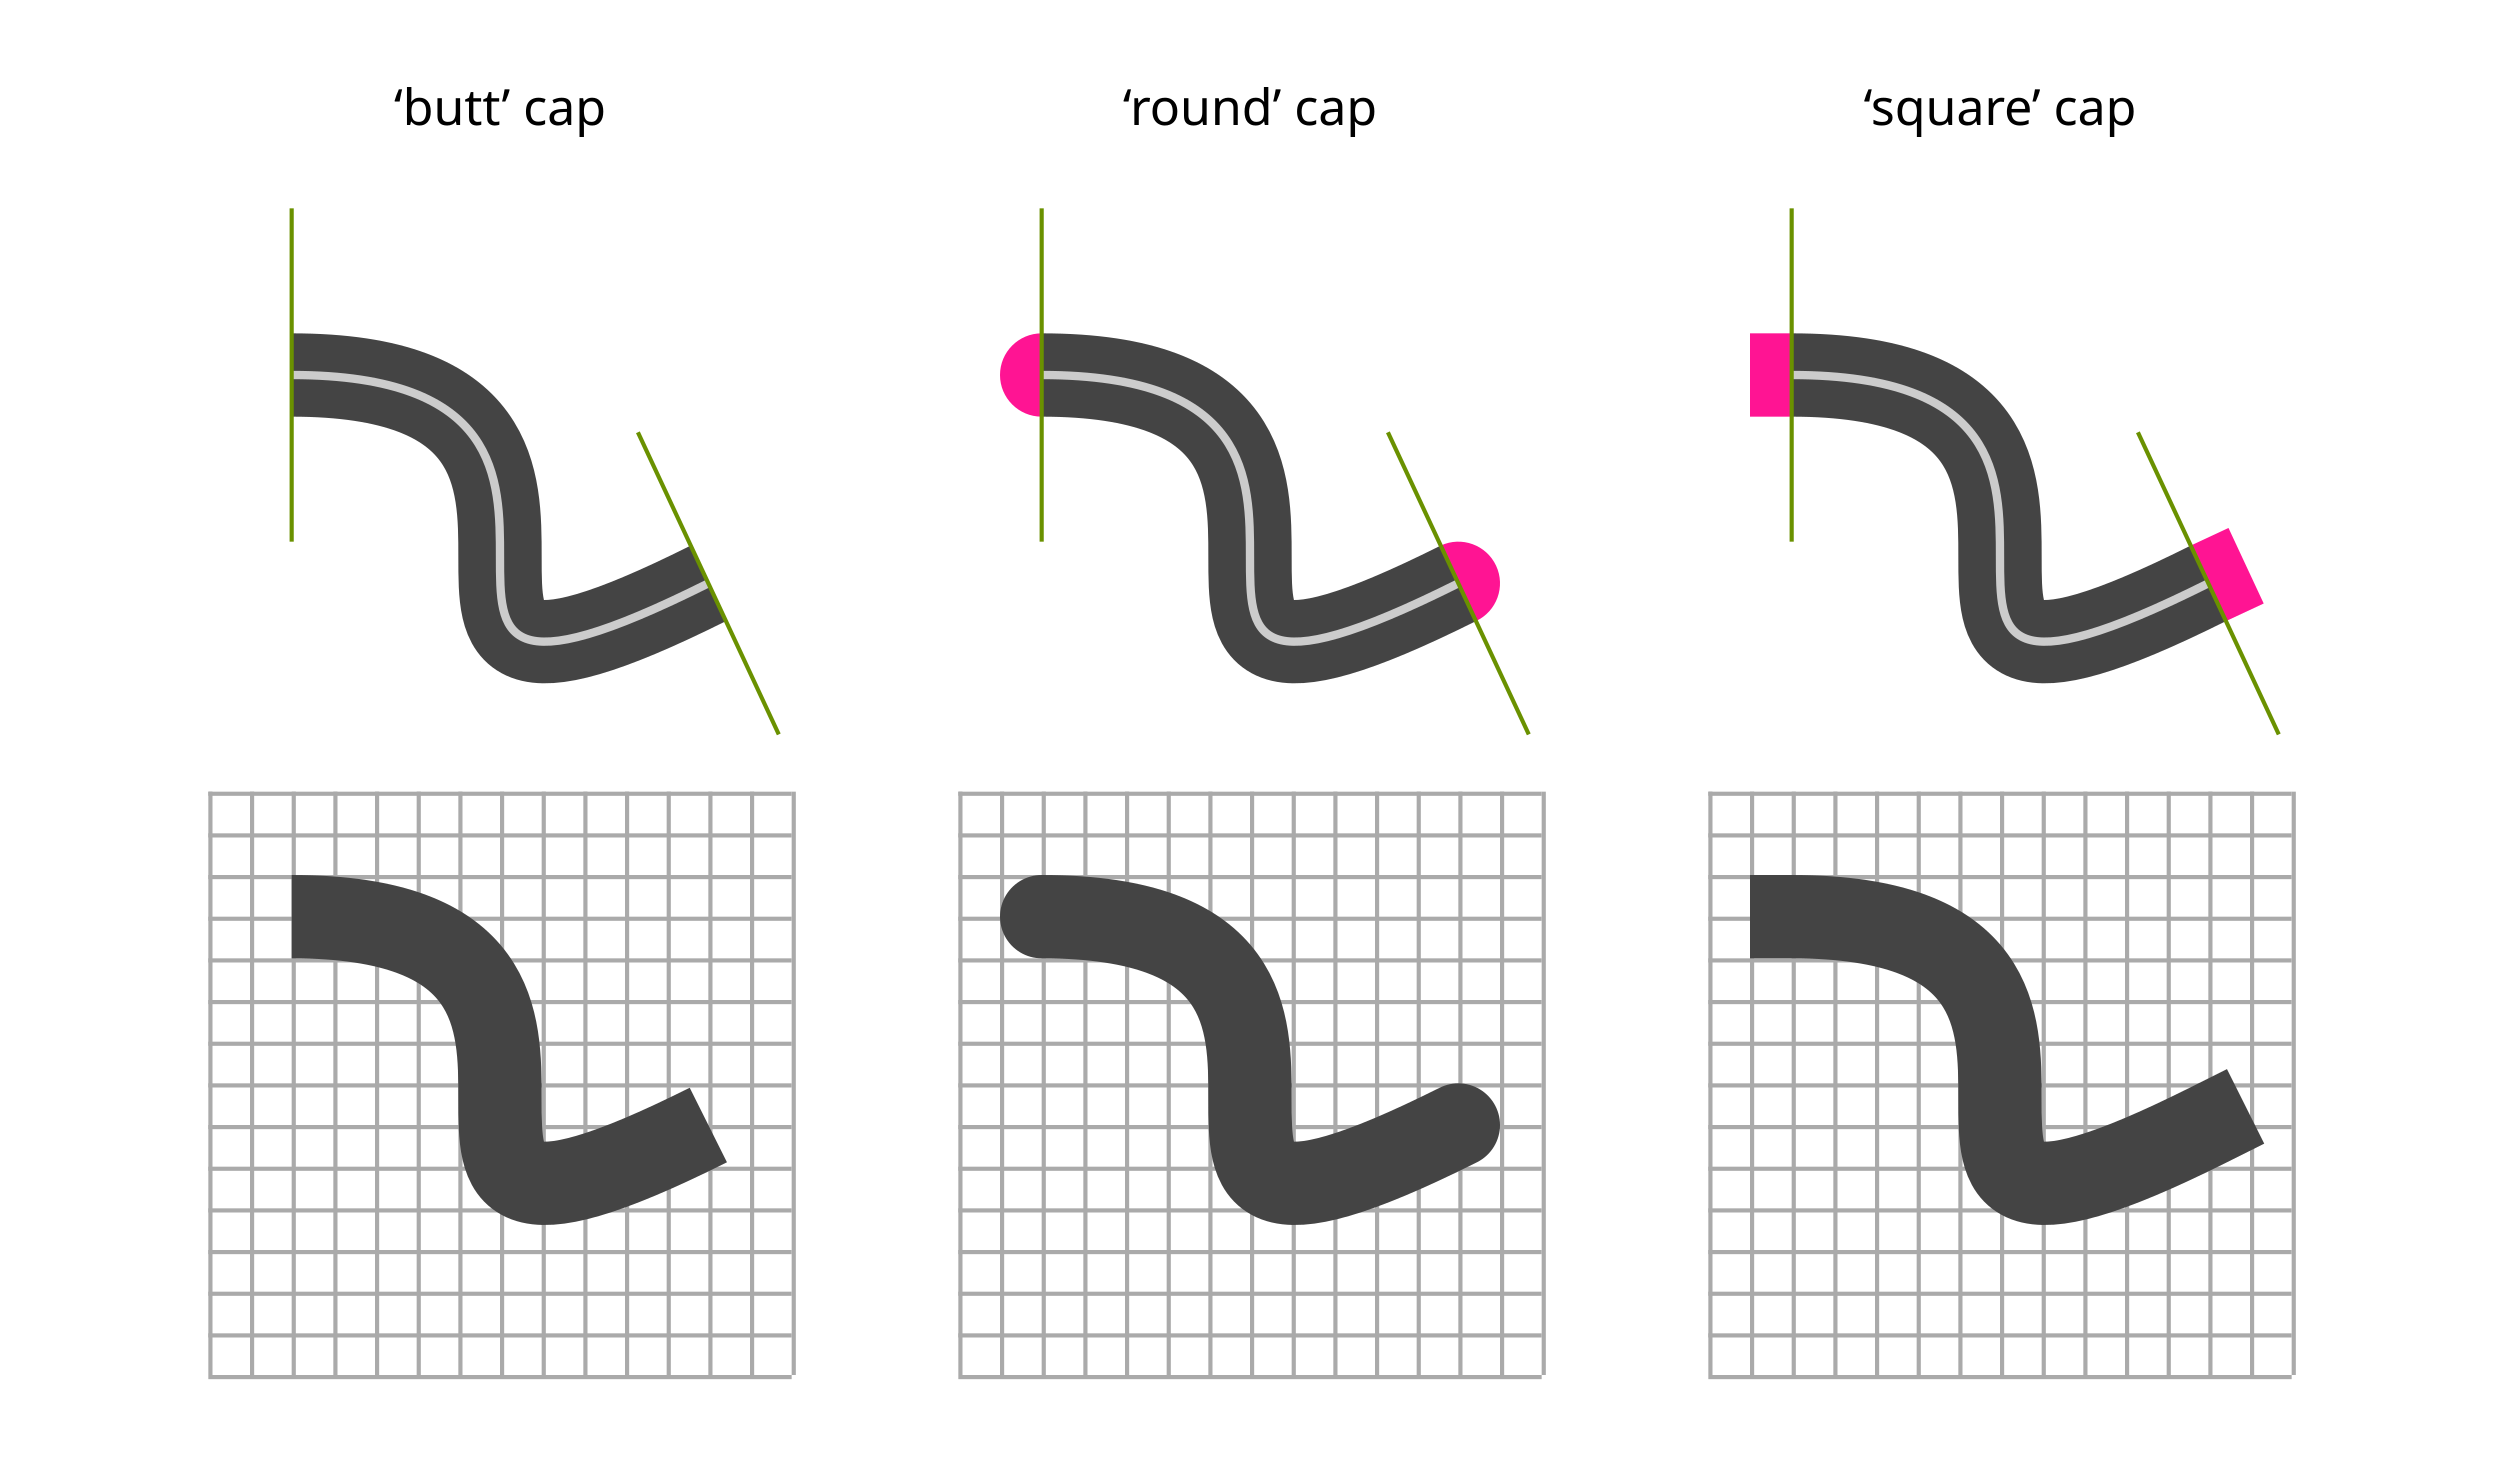
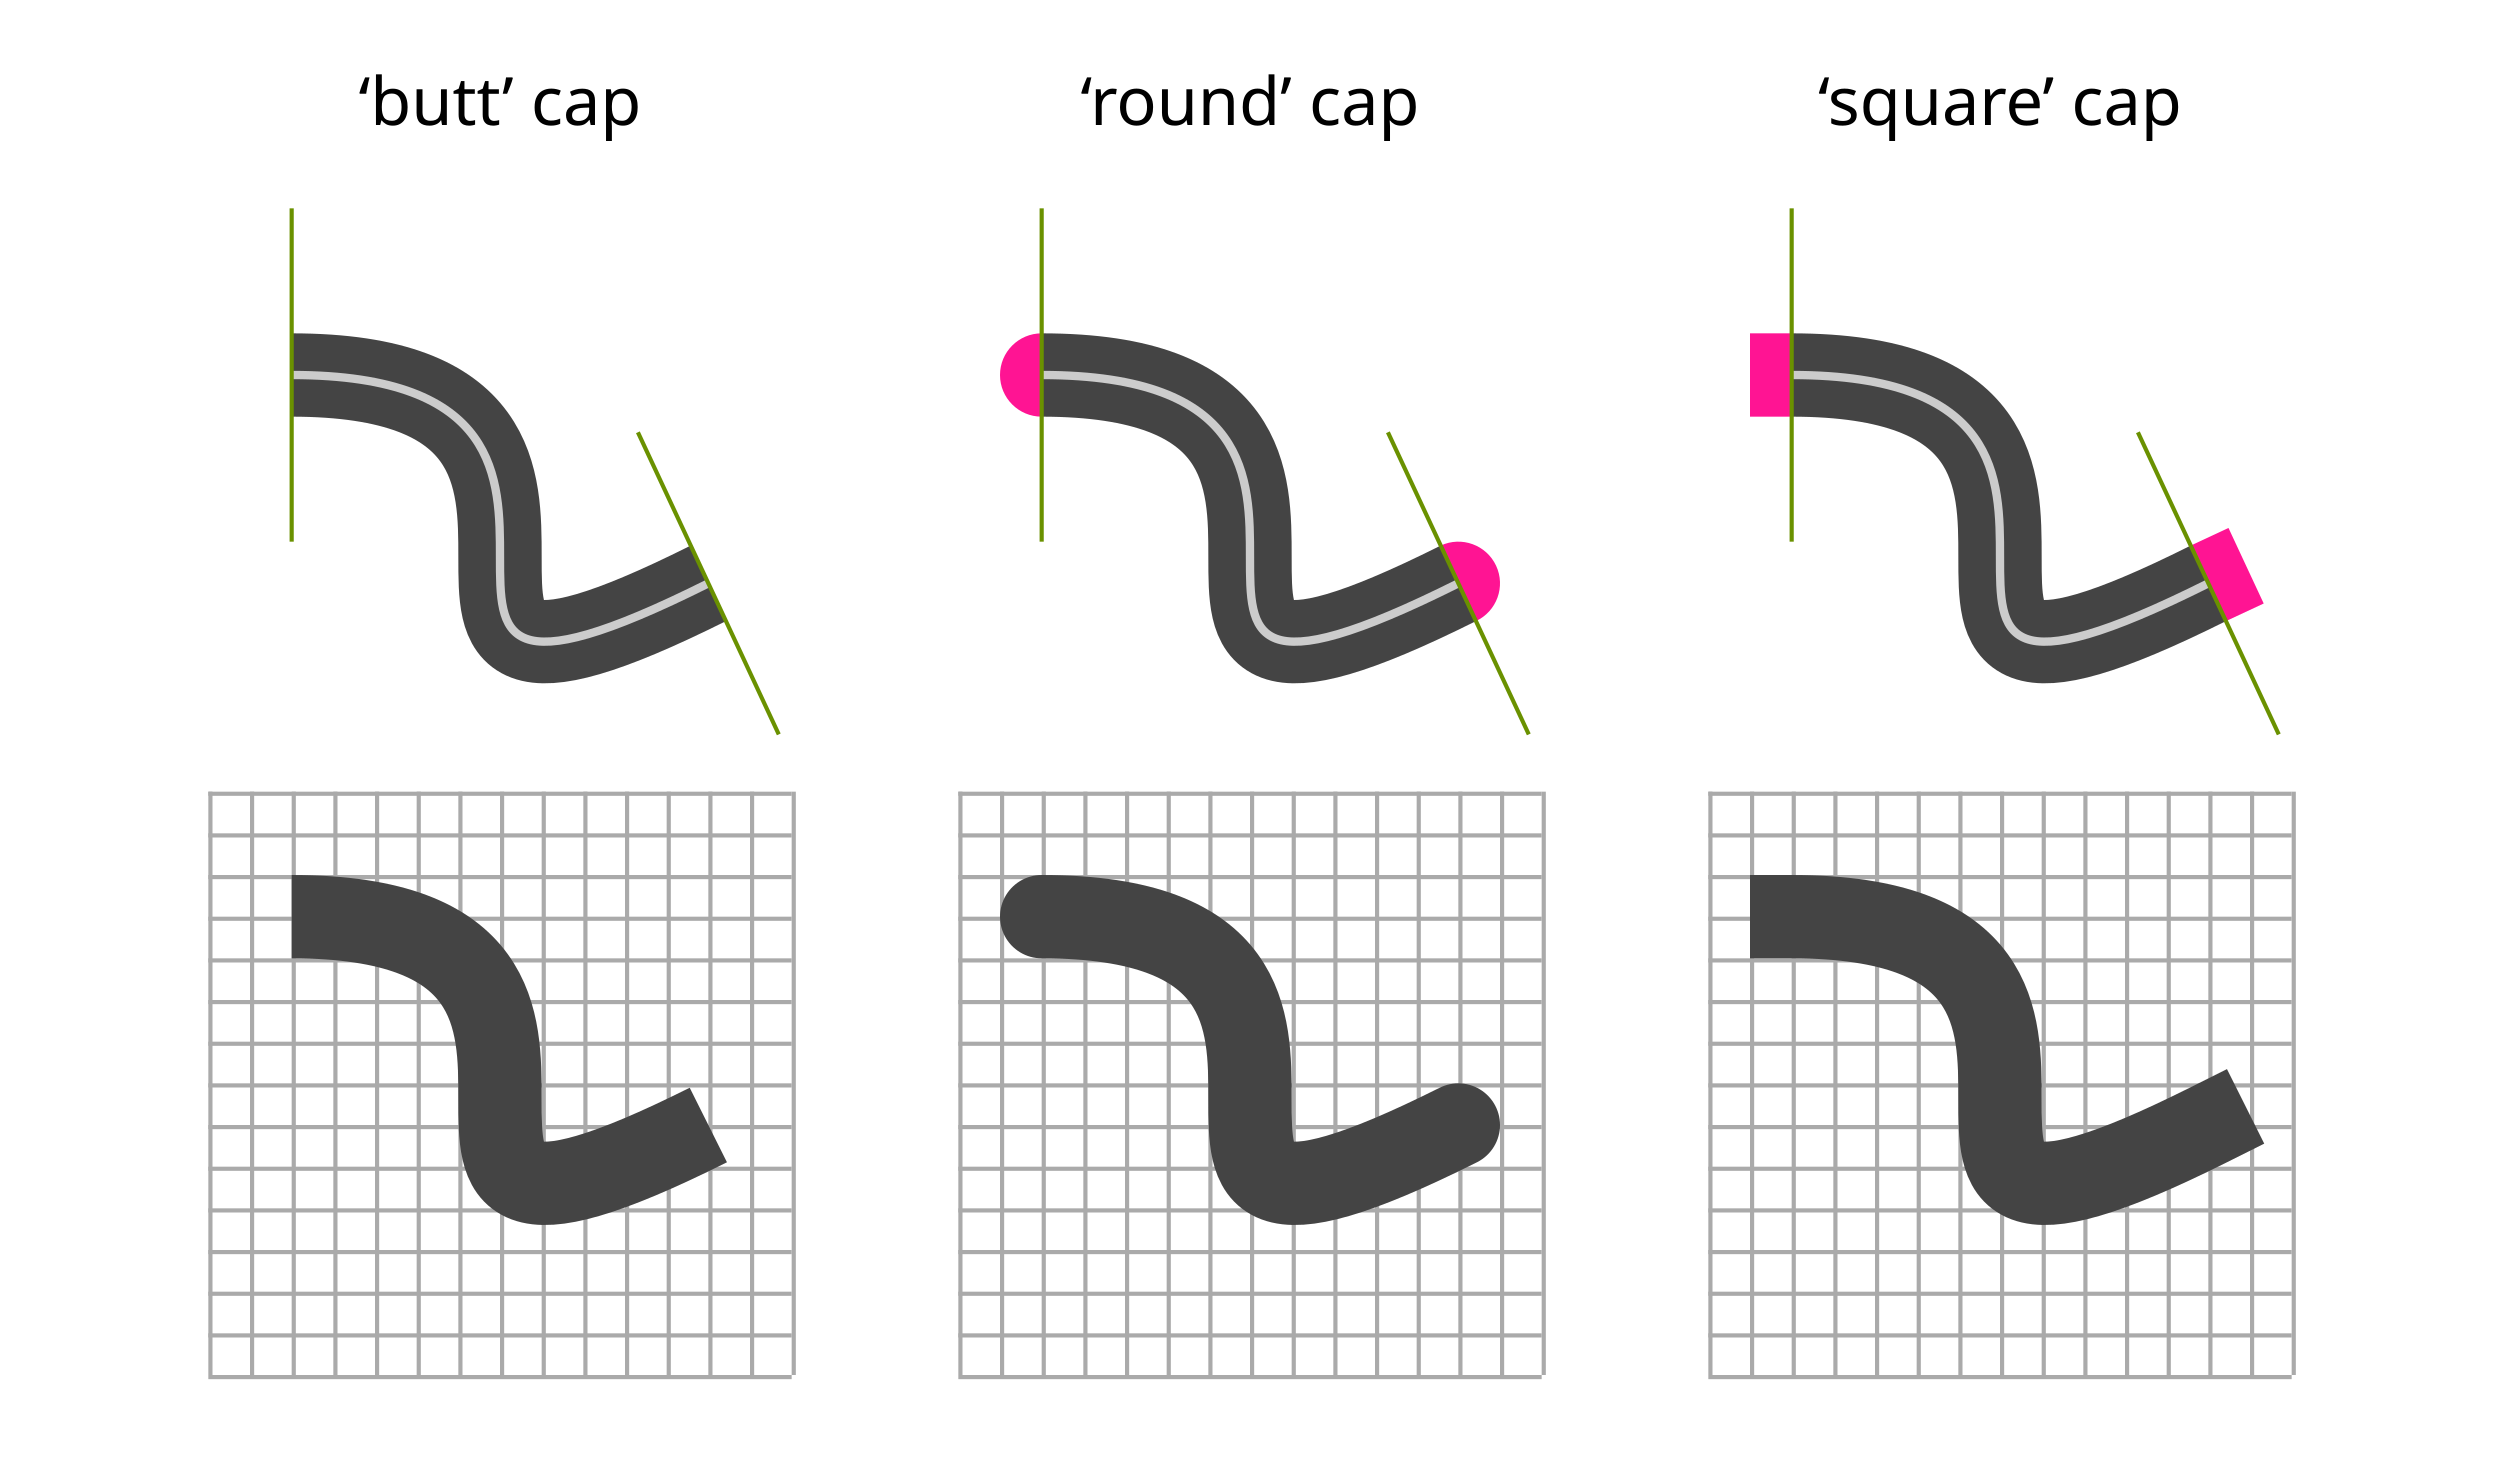
<svg xmlns="http://www.w3.org/2000/svg" viewBox="0 0 600 350" width="600" height="350">
-   <g text-anchor="middle" font-family="sans-serif" transform="translate(0,-10)">
+   <g text-anchor="middle" font-family="sans-serif" font-size="16px" transform="translate(0,-10)">
    <g transform="translate(-30,0)">
      <path fill="none" stroke="#444" stroke-width="20" d="M 100,100 C 200,100 100,200 200,150" />
      <path fill="none" stroke="#ccc" stroke-width="2" d="M 100,100 C 200,100 100,200 200,150" />
      <g stroke="#ccc" stroke-width="1">
        <g stroke="#6a9100">
          <path d="M 60,100 h 80" transform="rotate(90,100,100)" />
          <path d="M -40,0 h 80" transform="translate(200,150) rotate(65)" />
        </g>
      </g>
      <text x="150" y="40">‘butt’ cap</text>
    </g>
    <g transform="translate(150,0)">
      <path fill="none" stroke="#444" stroke-width="20" d="M 100,100 C 200,100 100,200 200,150" />
      <path fill="none" stroke="#ccc" stroke-width="2" d="M 100,100 C 200,100 100,200 200,150" />
      <path fill="deeppink" d="M 100,90 A 10,10 0 0 0 100,110" />
      <path fill="deeppink" d="M 100,90 A 10,10 0 0 0 100,110" transform="translate(100,50) rotate(155,100,100)" />
      <g stroke="#ccc" stroke-width="1">
        <g stroke="#6a9100">
          <path d="M 60,100 h 80" transform="rotate(90,100,100)" />
          <path d="M -40,0 h 80" transform="translate(200,150) rotate(65)" />
        </g>
      </g>
      <text x="150" y="40">‘round’ cap</text>
    </g>
    <g transform="translate(330,0)">
      <path fill="none" stroke="#444" stroke-width="20" d="M 100,100 C 200,100 100,200 200,150" />
      <path fill="none" stroke="#ccc" stroke-width="2" d="M 100,100 C 200,100 100,200 200,150" />
      <path fill="deeppink" d="M 100,90 v 20 h -10 v -20 z" />
      <path fill="deeppink" d="M 100,90 v 20 h -10 v -20 z" transform="translate(100,50) rotate(155,100,100)" />
      <g stroke="#ccc" stroke-width="1">
        <g stroke="#6a9100">
          <path d="M 60,100 h 80" transform="rotate(90,100,100)" />
          <path d="M -40,0 h 80" transform="translate(200,150) rotate(65)" />
        </g>
      </g>
      <text x="150" y="40">‘square’ cap</text>
    </g>
    <g transform="translate(-30,130)">
      <g transform="translate(0,-10)">
        <path d="M 80,150 h 142" stroke="#aaa" stroke-width="140" stroke-dasharray="1 9" />
        <path d="M 150,80 v 142" stroke="#aaa" stroke-width="140" stroke-dasharray="1 9" />
      </g>
      <path fill="none" stroke="#444" stroke-width="20" d="M 100,100 C 200,100 100,200 200,150" />
    </g>
    <g transform="translate(150,130)">
      <g transform="translate(0,-10)">
        <path d="M 80,150 h 142" stroke="#aaa" stroke-width="140" stroke-dasharray="1 9" />
        <path d="M 150,80 v 142" stroke="#aaa" stroke-width="140" stroke-dasharray="1 9" />
      </g>
      <path fill="none" stroke="#444" stroke-width="20" stroke-linecap="round" d="M 100,100 C 200,100 100,200 200,150" />
    </g>
    <g transform="translate(330,130)">
      <g transform="translate(0,-10)">
        <path d="M 80,150 h 142" stroke="#aaa" stroke-width="140" stroke-dasharray="1 9" />
        <path d="M 150,80 v 142" stroke="#aaa" stroke-width="140" stroke-dasharray="1 9" />
      </g>
      <path fill="none" stroke="#444" stroke-width="20" stroke-linecap="square" d="M 100,100 C 200,100 100,200 200,150" />
    </g>
  </g>
</svg>
